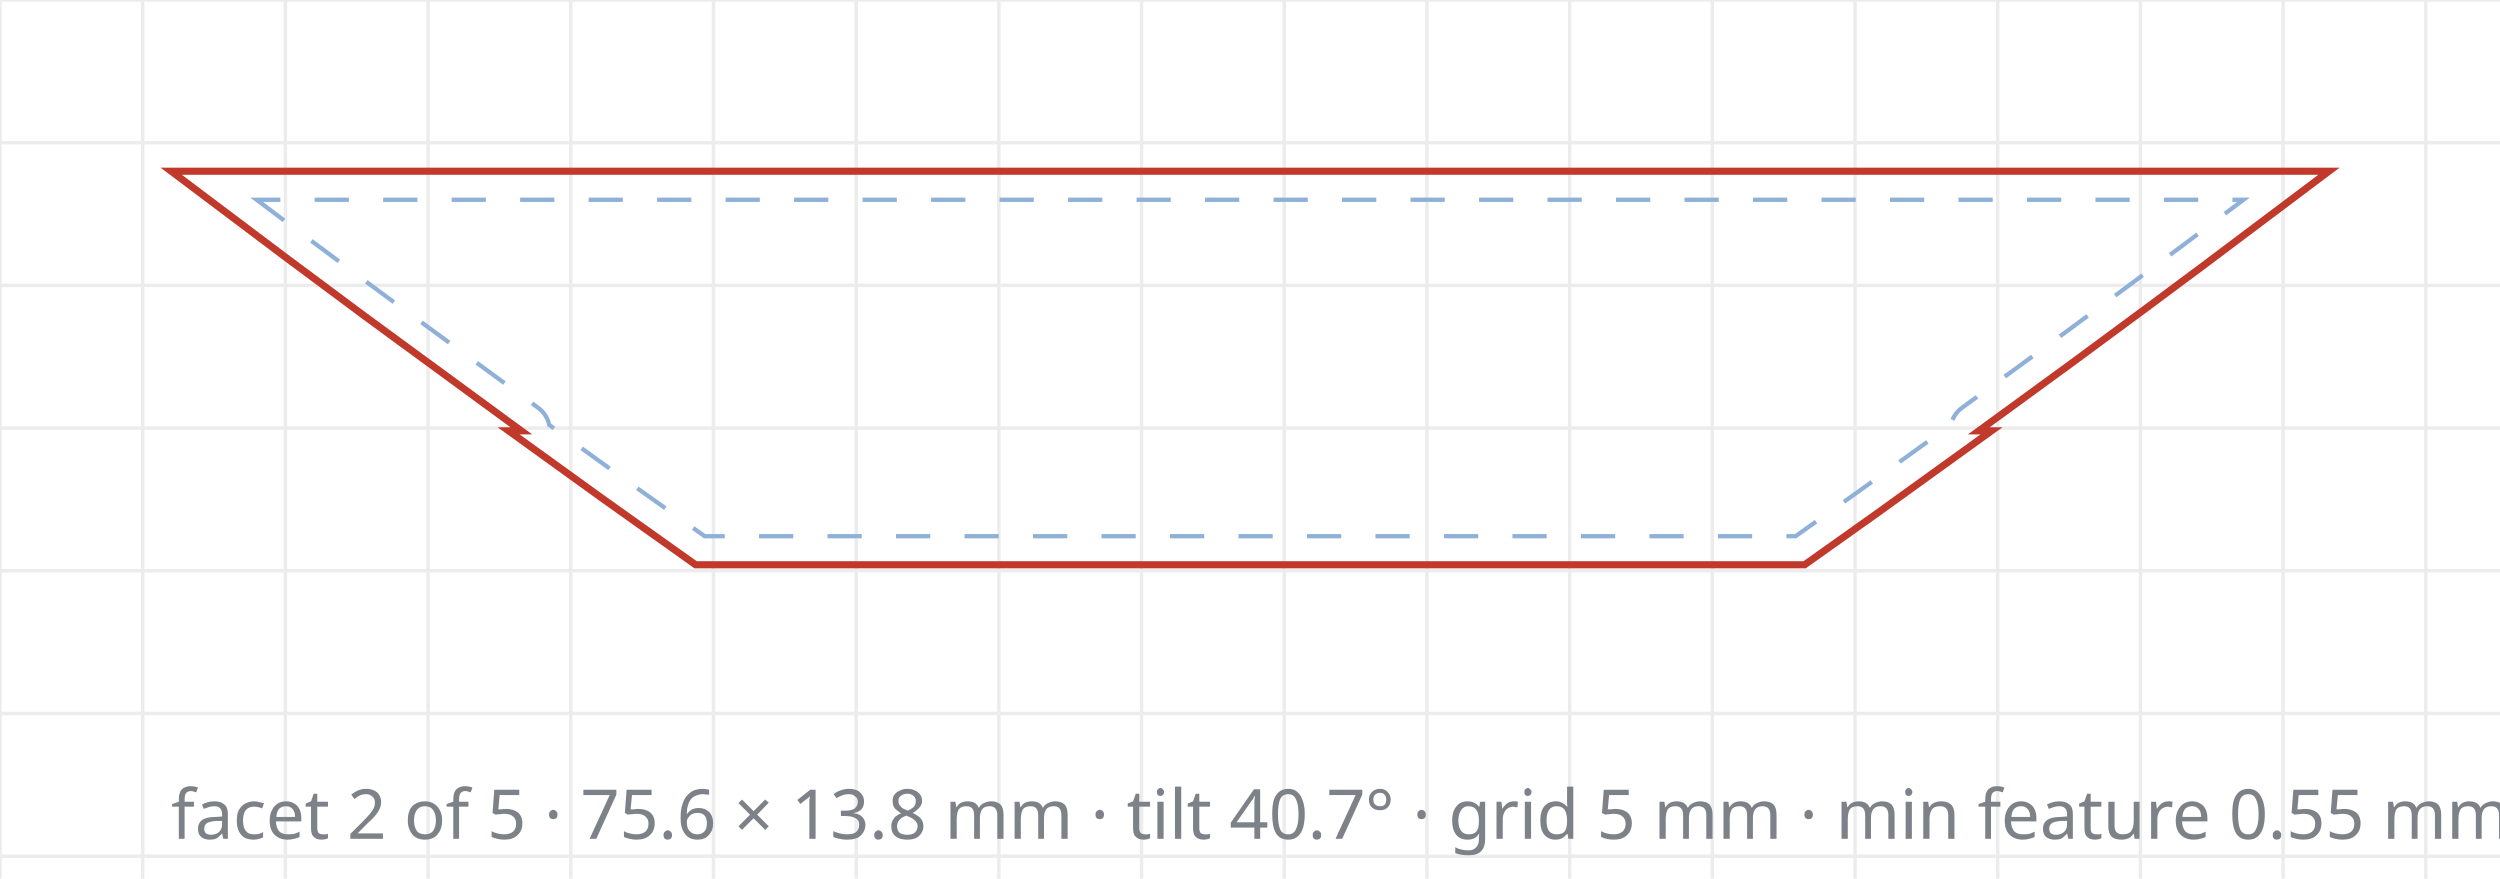
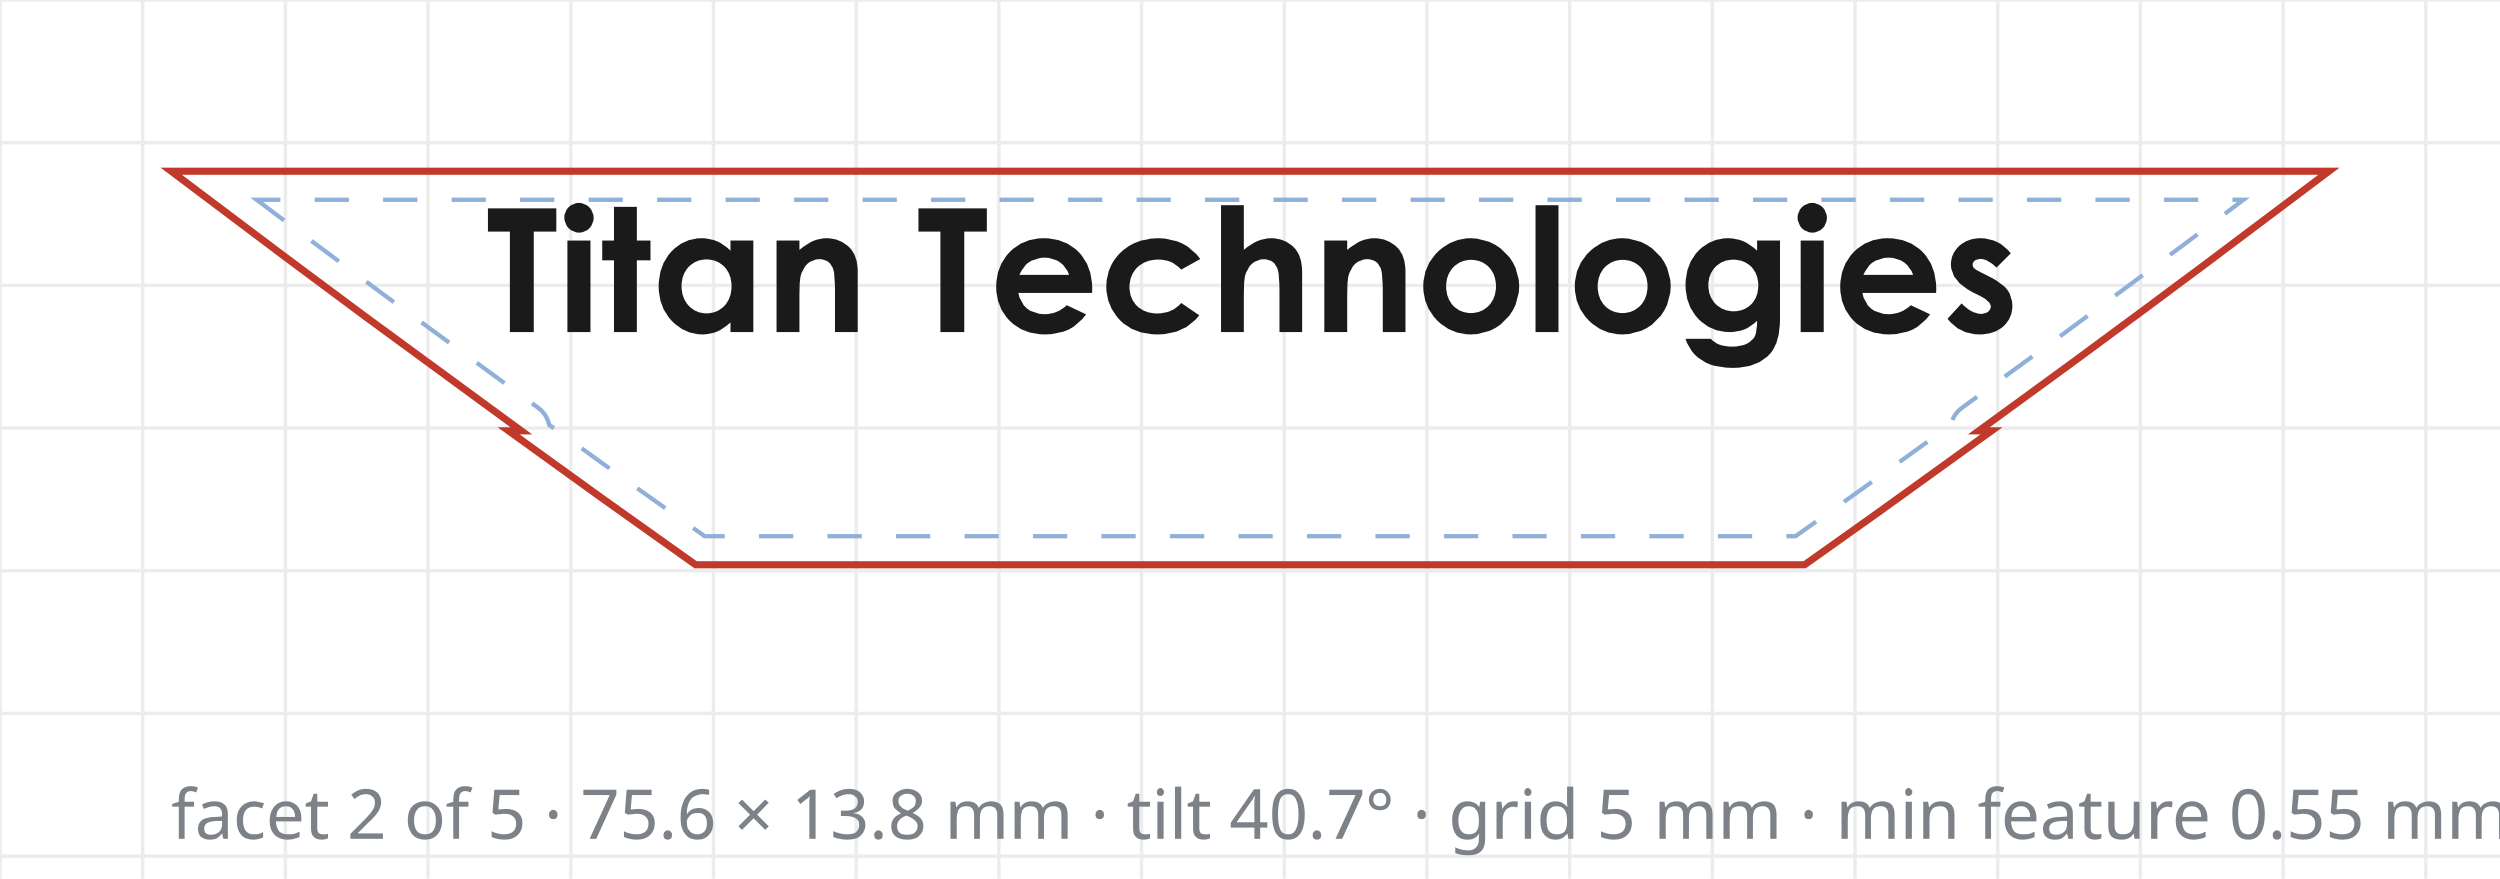
<svg xmlns="http://www.w3.org/2000/svg" width="87.60mm" height="30.79mm" viewBox="0 0 87.60 30.79">
  <g id="template" fill="none" stroke-width="0.12">
    <line x1="0.00" y1="0" x2="0.00" y2="30.79" stroke="#ececec" />
    <line x1="5.00" y1="0" x2="5.00" y2="30.79" stroke="#ececec" />
    <line x1="10.00" y1="0" x2="10.00" y2="30.79" stroke="#ececec" />
    <line x1="15.00" y1="0" x2="15.00" y2="30.79" stroke="#ececec" />
    <line x1="20.00" y1="0" x2="20.00" y2="30.79" stroke="#ececec" />
    <line x1="25.00" y1="0" x2="25.00" y2="30.79" stroke="#ececec" />
    <line x1="30.00" y1="0" x2="30.00" y2="30.79" stroke="#ececec" />
    <line x1="35.00" y1="0" x2="35.00" y2="30.79" stroke="#ececec" />
    <line x1="40.00" y1="0" x2="40.00" y2="30.79" stroke="#ececec" />
    <line x1="45.00" y1="0" x2="45.00" y2="30.79" stroke="#ececec" />
    <line x1="50.00" y1="0" x2="50.00" y2="30.79" stroke="#ececec" />
    <line x1="55.00" y1="0" x2="55.00" y2="30.79" stroke="#ececec" />
    <line x1="60.00" y1="0" x2="60.00" y2="30.79" stroke="#ececec" />
    <line x1="65.00" y1="0" x2="65.00" y2="30.79" stroke="#ececec" />
    <line x1="70.00" y1="0" x2="70.00" y2="30.79" stroke="#ececec" />
    <line x1="75.00" y1="0" x2="75.00" y2="30.79" stroke="#ececec" />
    <line x1="80.00" y1="0" x2="80.00" y2="30.79" stroke="#ececec" />
    <line x1="85.00" y1="0" x2="85.00" y2="30.79" stroke="#ececec" />
    <line x1="0" y1="0.00" x2="87.60" y2="0.00" stroke="#ececec" />
    <line x1="0" y1="5.00" x2="87.60" y2="5.00" stroke="#ececec" />
    <line x1="0" y1="10.00" x2="87.60" y2="10.00" stroke="#ececec" />
    <line x1="0" y1="15.00" x2="87.60" y2="15.00" stroke="#ececec" />
    <line x1="0" y1="20.00" x2="87.60" y2="20.00" stroke="#ececec" />
    <line x1="0" y1="25.00" x2="87.60" y2="25.00" stroke="#ececec" />
    <line x1="0" y1="30.00" x2="87.60" y2="30.00" stroke="#ececec" />
    <path d="M 6.000,6.000 L 26.605,6.000 L 81.605,6.000 L 77.107,9.381 L 76.224,10.036 L 76.193,10.036 L 76.224,10.036 L 75.331,10.702 L 72.665,12.670 L 69.337,15.097 L 69.782,15.097 L 65.827,17.947 L 63.234,19.789 L 24.373,19.789 L 21.073,17.442 L 17.822,15.097 L 18.267,15.097 L 12.790,11.085 L 9.962,8.981 L 6.000,6.000 Z" stroke="#c0392b" stroke-width="0.25" />
    <path d="M 8.992,7.000 L 10.561,8.180 L 13.384,10.280 L 18.858,14.290 L 18.933,14.351 L 19.002,14.418 L 19.064,14.492 L 19.118,14.572 L 19.165,14.656 L 19.203,14.745 L 19.233,14.837 L 19.244,14.889 L 21.655,16.629 L 24.692,18.789 L 62.915,18.789 L 65.245,17.133 L 68.360,14.888 L 68.372,14.835 L 68.402,14.743 L 68.440,14.655 L 68.487,14.570 L 68.542,14.491 L 68.604,14.417 L 68.673,14.349 L 68.748,14.289 L 72.073,11.864 L 74.736,9.899 L 75.455,9.362 L 75.505,9.310 L 75.580,9.246 L 75.660,9.190 L 75.745,9.141 L 75.761,9.134 L 76.509,8.580 L 78.611,7.000 L 26.605,7.000 L 8.992,7.000 Z" stroke="#8FB0D8" stroke-width="0.15" stroke-dasharray="1.2,1.2" />
    <text x="6.00" y="29.39" font-family="sans-serif" font-size="2.4" fill="#7d8288" stroke="none">facet 2 of 5 · 75.6 × 13.8 mm · tilt 40.7° · grid 5 mm · min feature 0.55 mm · dashed line = 1 mm safe margin</text>
  </g>
  <g id="artwork">
-     
+     <path d="M 59.119,12.029 L 59.058,11.871 L 59.946,11.871 L 60.009,11.935 L 60.161,12.037 L 60.249,12.076 L 60.346,12.106 L 60.565,12.141 L 60.688,12.146 L 60.842,12.139 L 61.103,12.089 L 61.209,12.045 L 61.301,11.991 L 61.440,11.861 L 61.488,11.786 L 61.524,11.692 L 61.564,11.418 L 61.569,11.238 L 61.462,11.336 L 61.239,11.489 L 61.124,11.543 L 61.004,11.584 L 60.740,11.630 L 60.597,11.636 L 60.439,11.628 L 60.141,11.570 L 59.868,11.454 L 59.621,11.279 L 59.506,11.170 L 59.402,11.049 L 59.235,10.786 L 59.124,10.491 L 59.068,10.165 L 59.061,9.991 L 59.068,9.805 L 59.127,9.461 L 59.245,9.155 L 59.422,8.886 L 59.533,8.765 L 59.642,8.667 L 59.877,8.510 L 60.132,8.405 L 60.407,8.353 L 60.553,8.347 L 60.689,8.353 L 60.950,8.404 L 61.075,8.448 L 61.198,8.507 L 61.445,8.675 L 61.569,8.783 L 61.569,8.429 L 62.371,8.429 L 62.371,11.175 L 62.366,11.372 L 62.325,11.725 L 62.243,12.024 L 62.120,12.270 L 62.044,12.372 L 61.927,12.494 L 61.652,12.688 L 61.321,12.818 L 60.935,12.883 L 60.721,12.891 L 60.494,12.883 L 60.098,12.824 L 59.928,12.773 L 59.774,12.707 L 59.502,12.534 L 59.385,12.427 L 59.282,12.306 L 59.119,12.029 Z M 60.107,9.354 L 60.049,9.419 L 59.956,9.563 L 59.894,9.723 L 59.864,9.899 L 59.860,9.994 L 59.864,10.092 L 59.895,10.274 L 59.959,10.438 L 60.054,10.585 L 60.113,10.651 L 60.179,10.711 L 60.322,10.807 L 60.481,10.872 L 60.656,10.904 L 60.750,10.908 L 60.841,10.904 L 61.012,10.872 L 61.167,10.810 L 61.305,10.716 L 61.368,10.658 L 61.425,10.593 L 61.516,10.448 L 61.577,10.283 L 61.607,10.100 L 61.611,10.000 L 61.607,9.903 L 61.576,9.721 L 61.515,9.558 L 61.423,9.414 L 61.366,9.349 L 61.302,9.290 L 61.162,9.196 L 61.005,9.133 L 60.829,9.102 L 60.735,9.098 L 60.642,9.102 L 60.468,9.134 L 60.311,9.198 L 60.171,9.294 L 60.107,9.354 Z" fill="#1a1a1a" fill-rule="evenodd" />
+     <path d="M 23.079,10.038 L 23.086,9.857 L 23.141,9.519 L 23.250,9.215 L 23.415,8.945 L 23.518,8.822 L 23.630,8.710 L 23.874,8.532 L 24.141,8.413 L 24.431,8.354 L 24.585,8.347 L 24.727,8.353 L 24.998,8.408 L 25.127,8.456 L 25.252,8.517 L 25.486,8.681 L 25.596,8.783 L 25.596,8.429 L 26.397,8.429 L 26.397,11.636 L 25.596,11.636 L 25.596,11.297 L 25.478,11.401 L 25.241,11.562 L 25.123,11.620 L 25.002,11.663 L 24.745,11.712 L 24.609,11.719 L 24.456,11.711 L 24.166,11.651 L 23.897,11.530 L 23.649,11.350 L 23.533,11.237 L 23.426,11.113 L 23.256,10.842 L 23.143,10.543 L 23.086,10.214 L 23.079,10.038 Z M 23.881,10.030 L 23.885,10.131 L 23.916,10.320 L 23.979,10.491 L 24.073,10.644 L 24.132,10.713 L 24.197,10.776 L 24.338,10.877 L 24.493,10.944 L 24.663,10.977 L 24.753,10.981 L 24.846,10.977 L 25.020,10.944 L 25.177,10.878 L 25.318,10.780 L 25.383,10.718 L 25.442,10.650 L 25.536,10.497 L 25.598,10.324 L 25.630,10.131 L 25.634,10.027 L 25.630,9.925 L 25.598,9.735 L 25.536,9.566 L 25.442,9.416 L 25.383,9.349 L 25.318,9.288 L 25.177,9.191 L 25.019,9.126 L 24.844,9.094 L 24.750,9.090 L 24.658,9.094 L 24.487,9.127 L 24.332,9.193 L 24.192,9.292 L 24.128,9.354 L 24.070,9.422 L 23.977,9.572 L 23.915,9.741 L 23.885,9.929 L 23.881,10.030 Z" fill="#1a1a1a" fill-rule="evenodd" />
+     <path d="M 51.047,11.650 L 50.752,11.527 L 50.483,11.343 L 50.358,11.228 L 50.244,11.102 L 50.061,10.830 L 49.939,10.532 L 49.878,10.207 L 49.871,10.035 L 49.879,9.851 L 49.948,9.507 L 50.086,9.194 L 50.292,8.912 L 50.422,8.783 L 50.545,8.681 L 50.805,8.517 L 51.082,8.408 L 51.378,8.353 L 51.532,8.347 L 51.756,8.361 L 52.182,8.474 L 52.385,8.574 L 52.574,8.698 L 52.885,9.006 L 53.008,9.190 L 53.106,9.389 L 53.219,9.808 L 53.233,10.030 L 53.218,10.253 L 53.106,10.677 L 53.007,10.878 L 52.884,11.065 L 52.577,11.374 L 52.392,11.496 L 52.193,11.593 L 51.765,11.705 L 51.535,11.719 L 51.366,11.711 L 51.047,11.650 Z M 50.676,9.933 L 50.672,10.033 L 50.676,10.135 L 50.707,10.324 L 50.769,10.494 L 50.861,10.643 L 50.918,10.711 L 50.982,10.771 L 51.122,10.869 L 51.277,10.933 L 51.450,10.966 L 51.542,10.970 L 51.634,10.966 L 51.807,10.933 L 51.964,10.867 L 52.104,10.769 L 52.169,10.708 L 52.228,10.640 L 52.322,10.489 L 52.384,10.321 L 52.416,10.133 L 52.420,10.033 L 52.416,9.932 L 52.385,9.745 L 52.324,9.577 L 52.231,9.429 L 52.174,9.362 L 52.110,9.302 L 51.970,9.205 L 51.813,9.141 L 51.638,9.109 L 51.545,9.105 L 51.453,9.109 L 51.281,9.141 L 51.126,9.207 L 50.986,9.305 L 50.921,9.366 L 50.863,9.433 L 50.770,9.582 L 50.707,9.748 L 50.676,9.933 Z" fill="#1a1a1a" fill-rule="evenodd" />
+     <path d="M 56.676,11.711 L 56.356,11.650 L 56.062,11.527 L 55.793,11.343 L 55.668,11.228 L 55.554,11.102 L 55.371,10.830 L 55.249,10.532 L 55.188,10.207 L 55.181,10.035 L 55.189,9.851 L 55.258,9.507 L 55.396,9.194 L 55.602,8.912 L 55.731,8.783 L 55.855,8.681 L 56.114,8.517 L 56.392,8.408 L 56.688,8.353 L 56.842,8.347 L 57.066,8.361 L 57.492,8.474 L 57.695,8.574 L 57.884,8.698 L 58.195,9.006 L 58.318,9.190 L 58.416,9.389 L 58.528,9.808 L 58.542,10.030 L 58.528,10.253 L 58.416,10.677 L 58.317,10.878 L 58.194,11.065 L 57.887,11.374 L 57.702,11.496 L 57.503,11.593 L 57.074,11.705 L 56.845,11.719 L 56.676,11.711 Z M 56.017,9.748 L 55.986,9.933 L 55.982,10.033 L 55.986,10.135 L 56.017,10.324 L 56.078,10.494 L 56.171,10.643 L 56.228,10.711 L 56.292,10.771 L 56.431,10.869 L 56.587,10.933 L 56.759,10.966 L 56.852,10.970 L 56.944,10.966 L 57.117,10.933 L 57.273,10.867 L 57.414,10.769 L 57.479,10.708 L 57.538,10.640 L 57.632,10.489 L 57.694,10.321 L 57.726,10.133 L 57.730,10.033 L 57.726,9.932 L 57.695,9.745 L 57.633,9.577 L 57.541,9.429 L 57.483,9.362 L 57.420,9.302 L 57.280,9.205 L 57.122,9.141 L 56.948,9.109 L 56.854,9.105 L 56.763,9.109 L 56.591,9.141 L 56.436,9.207 L 56.295,9.305 L 56.231,9.366 L 56.173,9.433 L 56.079,9.582 L 56.017,9.748 Z" fill="#1a1a1a" fill-rule="evenodd" />
+     <path d="M 36.844,11.708 L 36.609,11.719 L 36.425,11.711 L 36.083,11.652 L 35.775,11.533 L 35.503,11.354 L 35.380,11.242 L 35.269,11.120 L 35.091,10.852 L 34.973,10.554 L 34.913,10.226 L 34.906,10.050 L 34.913,9.871 L 34.972,9.535 L 35.090,9.231 L 35.268,8.957 L 35.378,8.832 L 35.500,8.718 L 35.767,8.536 L 36.064,8.415 L 36.390,8.354 L 36.565,8.347 L 36.749,8.354 L 37.093,8.415 L 37.401,8.536 L 37.673,8.718 L 37.796,8.832 L 37.907,8.958 L 38.086,9.239 L 38.205,9.559 L 38.264,9.918 L 38.271,10.112 L 38.269,10.265 L 35.684,10.265 L 35.723,10.427 L 35.873,10.699 L 35.983,10.809 L 36.113,10.897 L 36.423,10.998 L 36.603,11.010 L 36.714,11.005 L 36.924,10.966 L 37.117,10.887 L 37.295,10.769 L 37.378,10.695 L 38.056,11.014 L 37.923,11.182 L 37.620,11.448 L 37.449,11.546 L 37.264,11.621 L 36.844,11.708 Z M 37.254,9.286 L 37.146,9.196 L 37.025,9.122 L 36.753,9.038 L 36.603,9.027 L 36.441,9.039 L 36.146,9.133 L 36.014,9.216 L 35.936,9.286 L 35.788,9.494 L 35.719,9.632 L 37.460,9.632 L 37.411,9.504 L 37.254,9.286 Z" fill="#1a1a1a" fill-rule="evenodd" />
+     <path d="M 66.838,11.621 L 66.418,11.708 L 66.183,11.719 L 65.999,11.711 L 65.657,11.652 L 65.350,11.533 L 65.078,11.354 L 64.955,11.242 L 64.843,11.120 L 64.666,10.852 L 64.547,10.554 L 64.488,10.226 L 64.480,10.050 L 64.488,9.871 L 64.547,9.535 L 64.665,9.231 L 64.842,8.957 L 64.953,8.832 L 65.075,8.718 L 65.341,8.536 L 65.638,8.415 L 65.965,8.354 L 66.139,8.347 L 66.324,8.354 L 66.667,8.415 L 66.975,8.536 L 67.248,8.718 L 67.371,8.832 L 67.482,8.958 L 67.660,9.239 L 67.779,9.559 L 67.838,9.918 L 67.846,10.112 L 67.843,10.265 L 65.258,10.265 L 65.298,10.427 L 65.447,10.699 L 65.557,10.809 L 65.687,10.897 L 65.997,10.998 L 66.178,11.010 L 66.288,11.005 L 66.498,10.966 L 66.692,10.887 L 66.870,10.769 L 66.953,10.695 L 67.631,11.014 L 67.498,11.182 L 67.194,11.448 L 67.023,11.546 L 66.838,11.621 Z M 66.985,9.504 L 66.828,9.286 L 66.721,9.196 L 66.599,9.122 L 66.328,9.038 L 66.178,9.027 L 66.015,9.039 L 65.720,9.133 L 65.588,9.216 L 65.510,9.286 L 65.363,9.494 L 65.293,9.632 L 67.035,9.632 L 66.985,9.504 Z" fill="#1a1a1a" fill-rule="evenodd" />
+     <path d="M 45.622,9.383 L 45.627,9.517 L 45.627,11.636 L 44.833,11.636 L 44.833,10.230 L 44.830,9.974 L 44.804,9.597 L 44.781,9.476 L 44.750,9.383 L 44.659,9.236 L 44.600,9.181 L 44.532,9.139 L 44.373,9.090 L 44.283,9.084 L 44.165,9.094 L 43.955,9.175 L 43.863,9.246 L 43.782,9.334 L 43.661,9.555 L 43.620,9.687 L 43.593,9.925 L 43.584,10.347 L 43.584,11.636 L 42.785,11.636 L 42.785,7.191 L 43.584,7.191 L 43.584,8.754 L 43.702,8.658 L 43.939,8.506 L 44.058,8.448 L 44.178,8.404 L 44.420,8.353 L 44.542,8.347 L 44.659,8.352 L 44.879,8.393 L 45.080,8.475 L 45.262,8.599 L 45.346,8.677 L 45.412,8.752 L 45.517,8.929 L 45.587,9.139 L 45.622,9.383 Z" fill="#1a1a1a" fill-rule="evenodd" />
+     <path d="M 30.015,9.140 L 30.050,9.383 L 30.054,9.517 L 30.054,11.636 L 29.258,11.636 L 29.258,10.230 L 29.255,9.967 L 29.229,9.585 L 29.207,9.467 L 29.176,9.378 L 29.087,9.235 L 29.027,9.180 L 28.960,9.137 L 28.801,9.087 L 28.711,9.081 L 28.593,9.091 L 28.383,9.173 L 28.291,9.244 L 28.210,9.334 L 28.088,9.560 L 28.048,9.697 L 28.021,9.934 L 28.012,10.347 L 28.012,11.636 L 27.210,11.636 L 27.210,8.429 L 28.012,8.429 L 28.012,8.757 L 28.146,8.650 L 28.394,8.491 L 28.509,8.437 L 28.621,8.397 L 28.848,8.352 L 28.964,8.347 L 29.081,8.352 L 29.302,8.393 L 29.504,8.477 L 29.689,8.602 L 29.774,8.680 L 29.840,8.755 L 29.945,8.931 L 30.015,9.140 Z" fill="#1a1a1a" fill-rule="evenodd" />
+     <path d="M 49.139,8.931 L 49.209,9.140 L 49.244,9.383 L 49.248,9.517 L 49.248,11.636 L 48.453,11.636 L 48.453,10.230 L 48.449,9.967 L 48.423,9.585 L 48.401,9.467 L 48.370,9.378 L 48.281,9.235 L 48.222,9.180 L 48.154,9.137 L 47.995,9.087 L 47.905,9.081 L 47.787,9.091 L 47.577,9.173 L 47.485,9.244 L 47.404,9.334 L 47.283,9.560 L 47.242,9.697 L 47.215,9.934 L 47.206,10.347 L 47.206,11.636 L 46.404,11.636 L 46.404,8.429 L 47.206,8.429 L 47.206,8.757 L 47.340,8.650 L 47.588,8.491 L 47.703,8.437 L 47.815,8.397 L 48.043,8.352 L 48.158,8.347 L 48.275,8.352 L 48.496,8.393 L 48.698,8.477 L 48.883,8.602 L 48.968,8.680 L 49.034,8.755 L 49.139,8.931 Z" fill="#1a1a1a" fill-rule="evenodd" />
+     <path d="M 39.685,9.589 L 39.616,9.761 L 39.581,9.953 L 39.576,10.056 L 39.581,10.156 L 39.614,10.342 L 39.681,10.509 L 39.781,10.658 L 39.844,10.725 L 39.914,10.785 L 40.069,10.883 L 40.245,10.948 L 40.442,10.980 L 40.549,10.984 L 40.680,10.978 L 40.920,10.932 L 41.130,10.840 L 41.310,10.702 L 41.389,10.616 L 42.023,11.049 L 41.887,11.206 L 41.576,11.457 L 41.212,11.624 L 40.795,11.708 L 40.567,11.719 L 40.361,11.711 L 39.984,11.648 L 39.653,11.523 L 39.367,11.335 L 39.242,11.218 L 39.130,11.090 L 38.950,10.818 L 38.831,10.524 L 38.771,10.209 L 38.764,10.044 L 38.778,9.816 L 38.854,9.491 L 38.941,9.286 L 38.996,9.187 L 39.057,9.091 L 39.196,8.916 L 39.359,8.762 L 39.544,8.629 L 39.645,8.571 L 39.751,8.518 L 39.972,8.434 L 40.327,8.361 L 40.579,8.347 L 40.811,8.358 L 41.240,8.454 L 41.436,8.537 L 41.617,8.642 L 41.928,8.912 L 42.057,9.077 L 41.389,9.446 L 41.295,9.355 L 41.108,9.218 L 41.015,9.173 L 40.920,9.139 L 40.704,9.100 L 40.584,9.095 L 40.474,9.099 L 40.271,9.133 L 40.088,9.201 L 39.927,9.302 L 39.855,9.365 L 39.789,9.435 L 39.685,9.589 Z" fill="#1a1a1a" fill-rule="evenodd" />
+     <path d="M 17.866,11.636 L 17.866,8.115 L 17.097,8.115 L 17.097,7.301 L 19.493,7.301 L 19.493,8.115 L 18.703,8.115 L 18.703,11.636 L 17.866,11.636 Z" fill="#1a1a1a" fill-rule="evenodd" />
+     <path d="M 32.952,11.636 L 32.952,8.115 L 32.183,8.115 L 32.183,7.301 L 34.579,7.301 L 34.579,8.115 L 33.788,8.115 L 33.788,11.636 L 32.952,11.636 Z" fill="#1a1a1a" fill-rule="evenodd" />
+     <path d="M 69.131,9.338 L 69.167,9.395 L 69.251,9.459 L 69.407,9.543 L 69.702,9.690 L 69.917,9.806 L 70.236,10.040 L 70.341,10.159 L 70.417,10.283 L 70.504,10.563 L 70.515,10.719 L 70.510,10.824 L 70.471,11.020 L 70.393,11.198 L 70.275,11.359 L 70.201,11.433 L 70.119,11.500 L 69.936,11.607 L 69.726,11.678 L 69.489,11.714 L 69.360,11.719 L 69.189,11.710 L 68.874,11.641 L 68.594,11.504 L 68.350,11.298 L 68.241,11.170 L 68.736,10.630 L 68.810,10.709 L 68.975,10.842 L 69.067,10.897 L 69.159,10.942 L 69.328,10.993 L 69.404,10.999 L 69.480,10.994 L 69.609,10.956 L 69.661,10.923 L 69.703,10.883 L 69.752,10.794 L 69.758,10.745 L 69.753,10.699 L 69.709,10.607 L 69.561,10.472 L 69.407,10.383 L 69.137,10.248 L 68.954,10.146 L 68.663,9.926 L 68.468,9.680 L 68.371,9.410 L 68.359,9.266 L 68.363,9.173 L 68.400,8.996 L 68.473,8.834 L 68.583,8.685 L 68.651,8.616 L 68.727,8.553 L 68.894,8.452 L 69.082,8.384 L 69.290,8.351 L 69.402,8.347 L 69.555,8.355 L 69.849,8.424 L 69.989,8.484 L 70.122,8.560 L 70.355,8.757 L 70.457,8.877 L 69.958,9.375 L 69.810,9.244 L 69.601,9.117 L 69.470,9.079 L 69.407,9.074 L 69.343,9.078 L 69.237,9.107 L 69.195,9.132 L 69.162,9.163 L 69.124,9.234 L 69.119,9.275 L 69.131,9.338 Z" fill="#1a1a1a" fill-rule="evenodd" />
+     <path d="M 21.514,7.248 L 22.315,7.248 L 22.315,8.429 L 22.793,8.429 L 22.793,9.122 L 22.315,9.122 L 22.315,11.636 L 21.514,11.636 L 21.514,9.122 L 21.102,9.122 L 21.102,8.429 L 21.514,8.429 L 21.514,7.248 Z" fill="#1a1a1a" fill-rule="evenodd" />
+     <path d="M 53.805,11.636 L 53.805,7.191 L 54.609,7.191 L 54.609,11.636 L 53.805,11.636 Z" fill="#1a1a1a" fill-rule="evenodd" />
+     <path d="M 19.882,11.636 L 19.882,8.429 L 20.690,8.429 L 20.690,11.636 L 19.882,11.636 Z" fill="#1a1a1a" fill-rule="evenodd" />
+     <path d="M 63.903,11.636 L 63.096,11.636 L 63.096,8.429 L 63.903,8.429 L 63.903,11.636 Z" fill="#1a1a1a" fill-rule="evenodd" />
+     <path d="M 20.716,7.343 L 20.792,7.529 L 20.802,7.634 L 20.792,7.737 L 20.717,7.921 L 20.651,8.000 L 20.572,8.067 L 20.393,8.143 L 20.292,8.152 L 20.188,8.143 L 20.005,8.065 L 19.925,7.998 L 19.859,7.916 L 19.783,7.729 L 19.773,7.622 L 19.782,7.520 L 19.857,7.339 L 19.923,7.260 L 20.002,7.194 L 20.184,7.119 L 20.286,7.109 L 20.388,7.119 L 20.570,7.196 L 20.650,7.263 L 20.716,7.343 Z" fill="#1a1a1a" fill-rule="evenodd" />
+     <path d="M 63.864,7.263 L 63.930,7.343 L 64.006,7.529 L 64.015,7.634 L 64.006,7.737 L 63.931,7.921 L 63.865,8.000 L 63.786,8.067 L 63.606,8.143 L 63.505,8.152 L 63.402,8.143 L 63.218,8.065 L 63.138,7.998 L 63.072,7.916 L 62.996,7.729 L 62.987,7.622 L 62.996,7.520 L 63.071,7.339 L 63.137,7.260 L 63.216,7.194 L 63.397,7.119 L 63.500,7.109 L 63.602,7.119 L 63.784,7.196 L 63.864,7.263 Z" fill="#1a1a1a" fill-rule="evenodd" />
  </g>
</svg>
